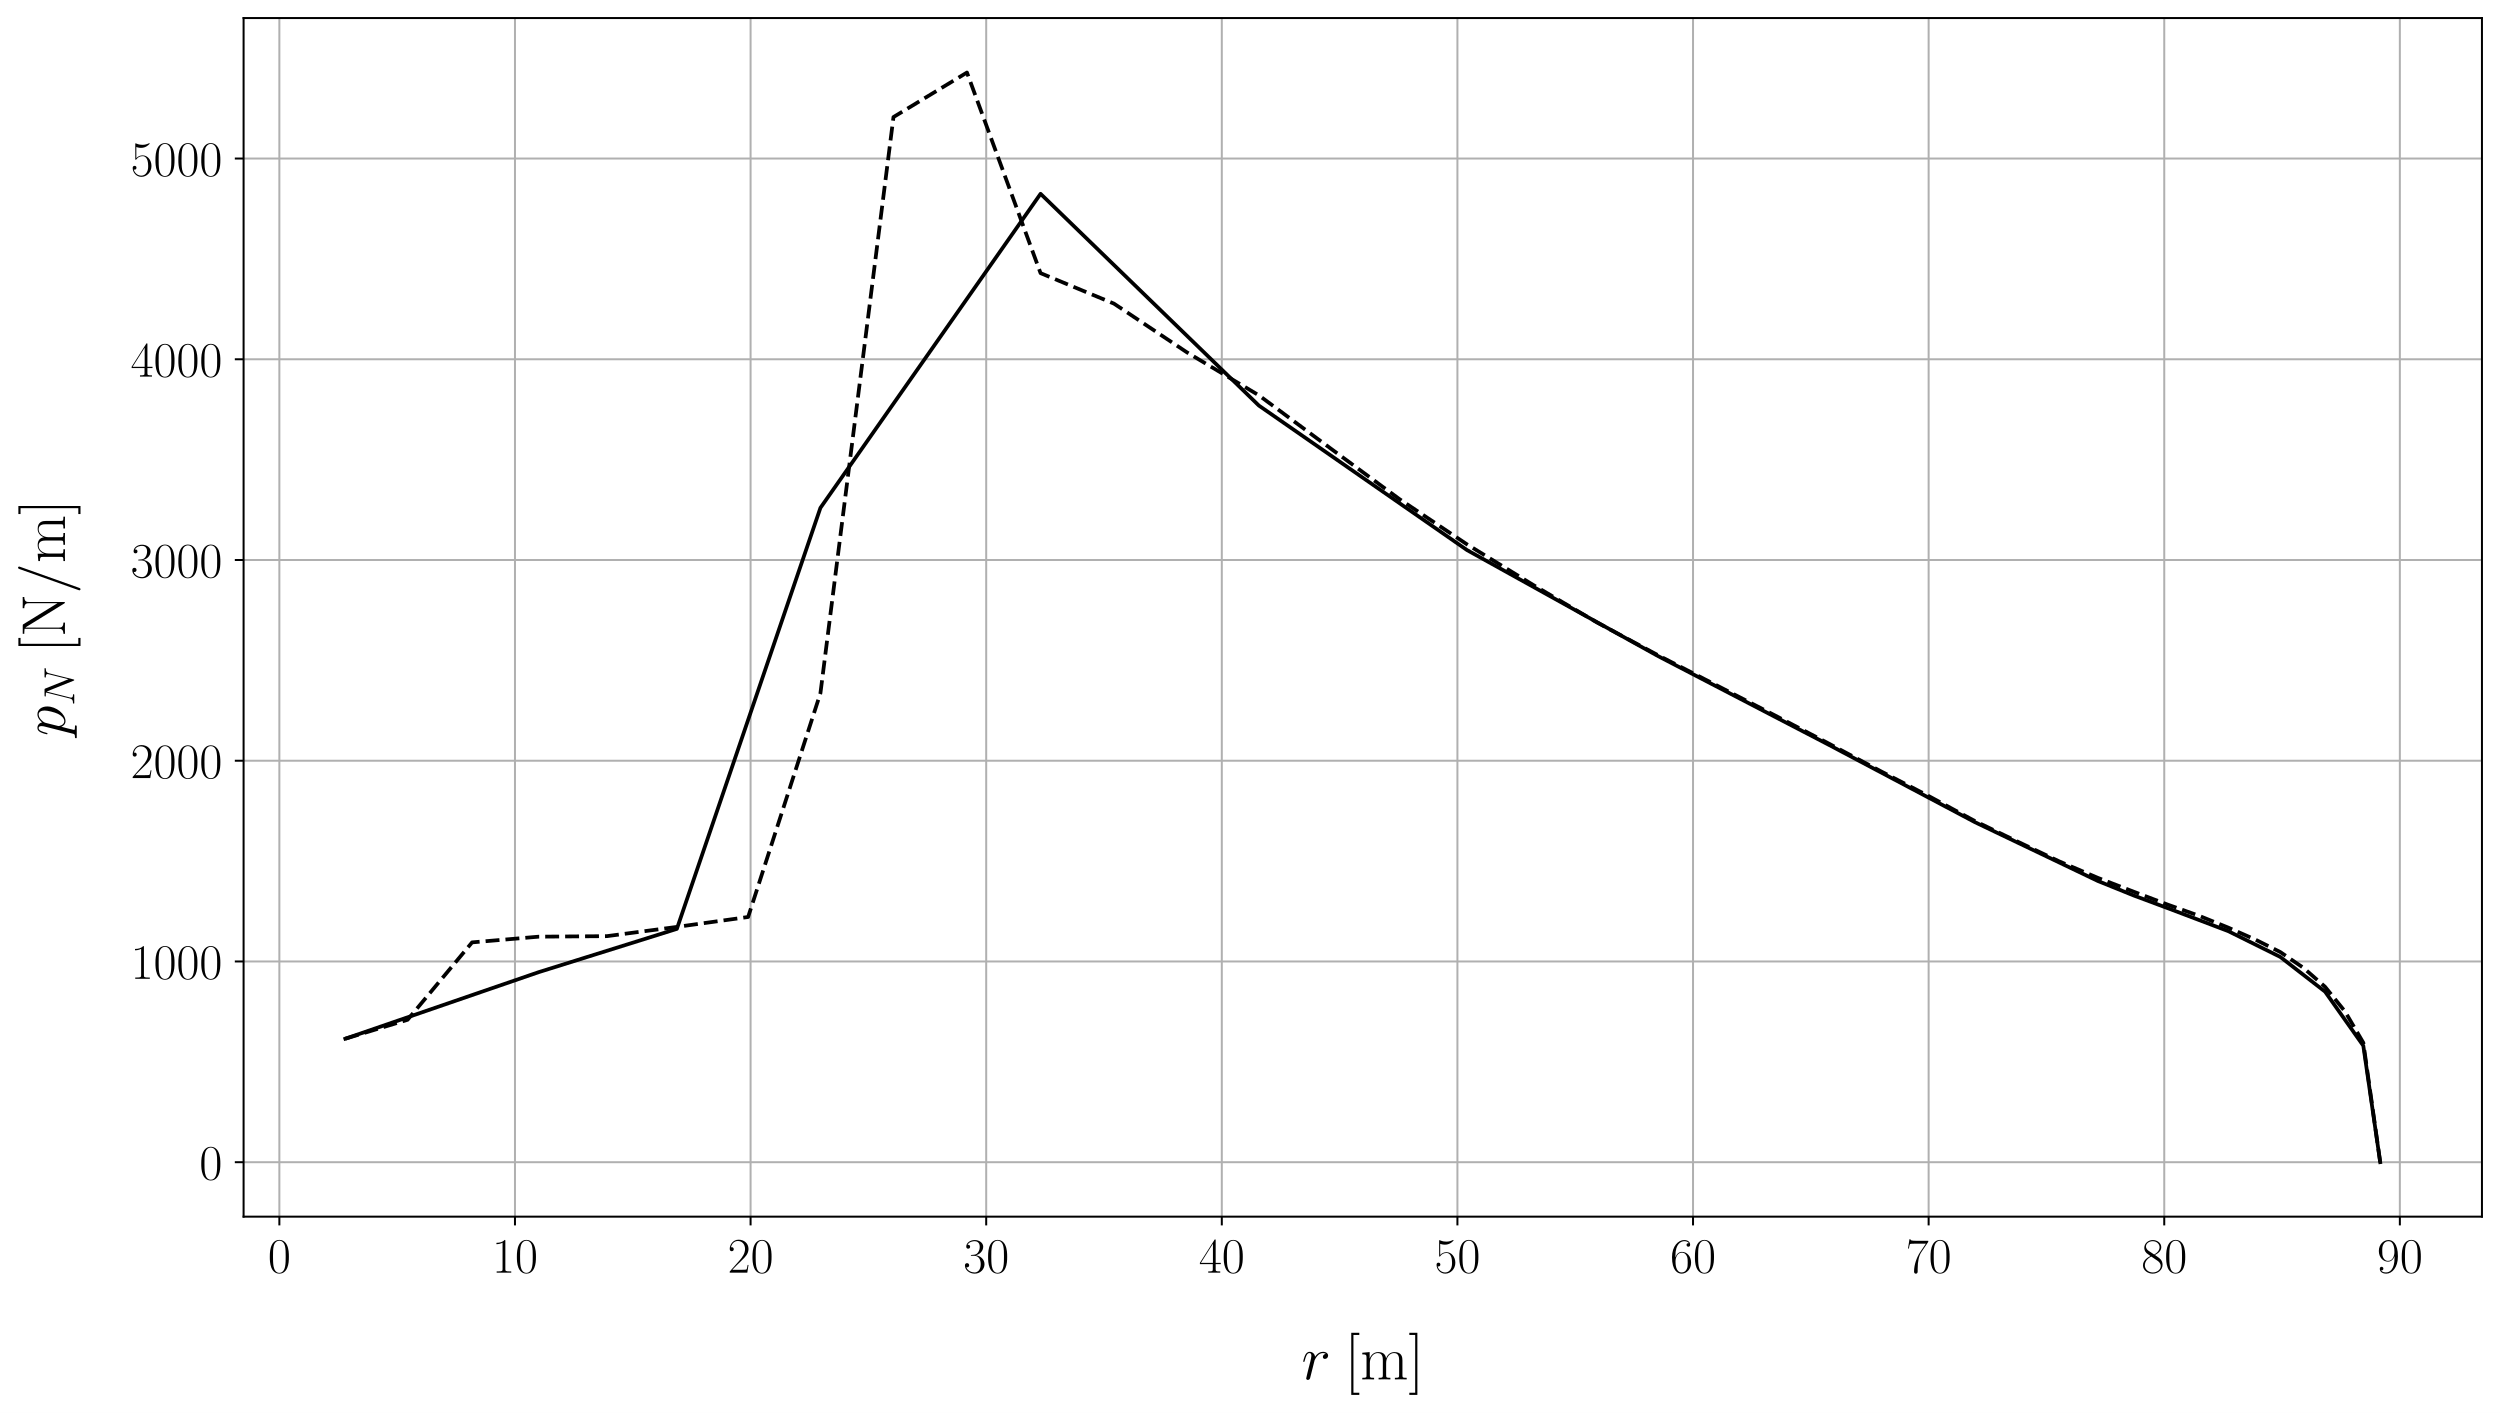
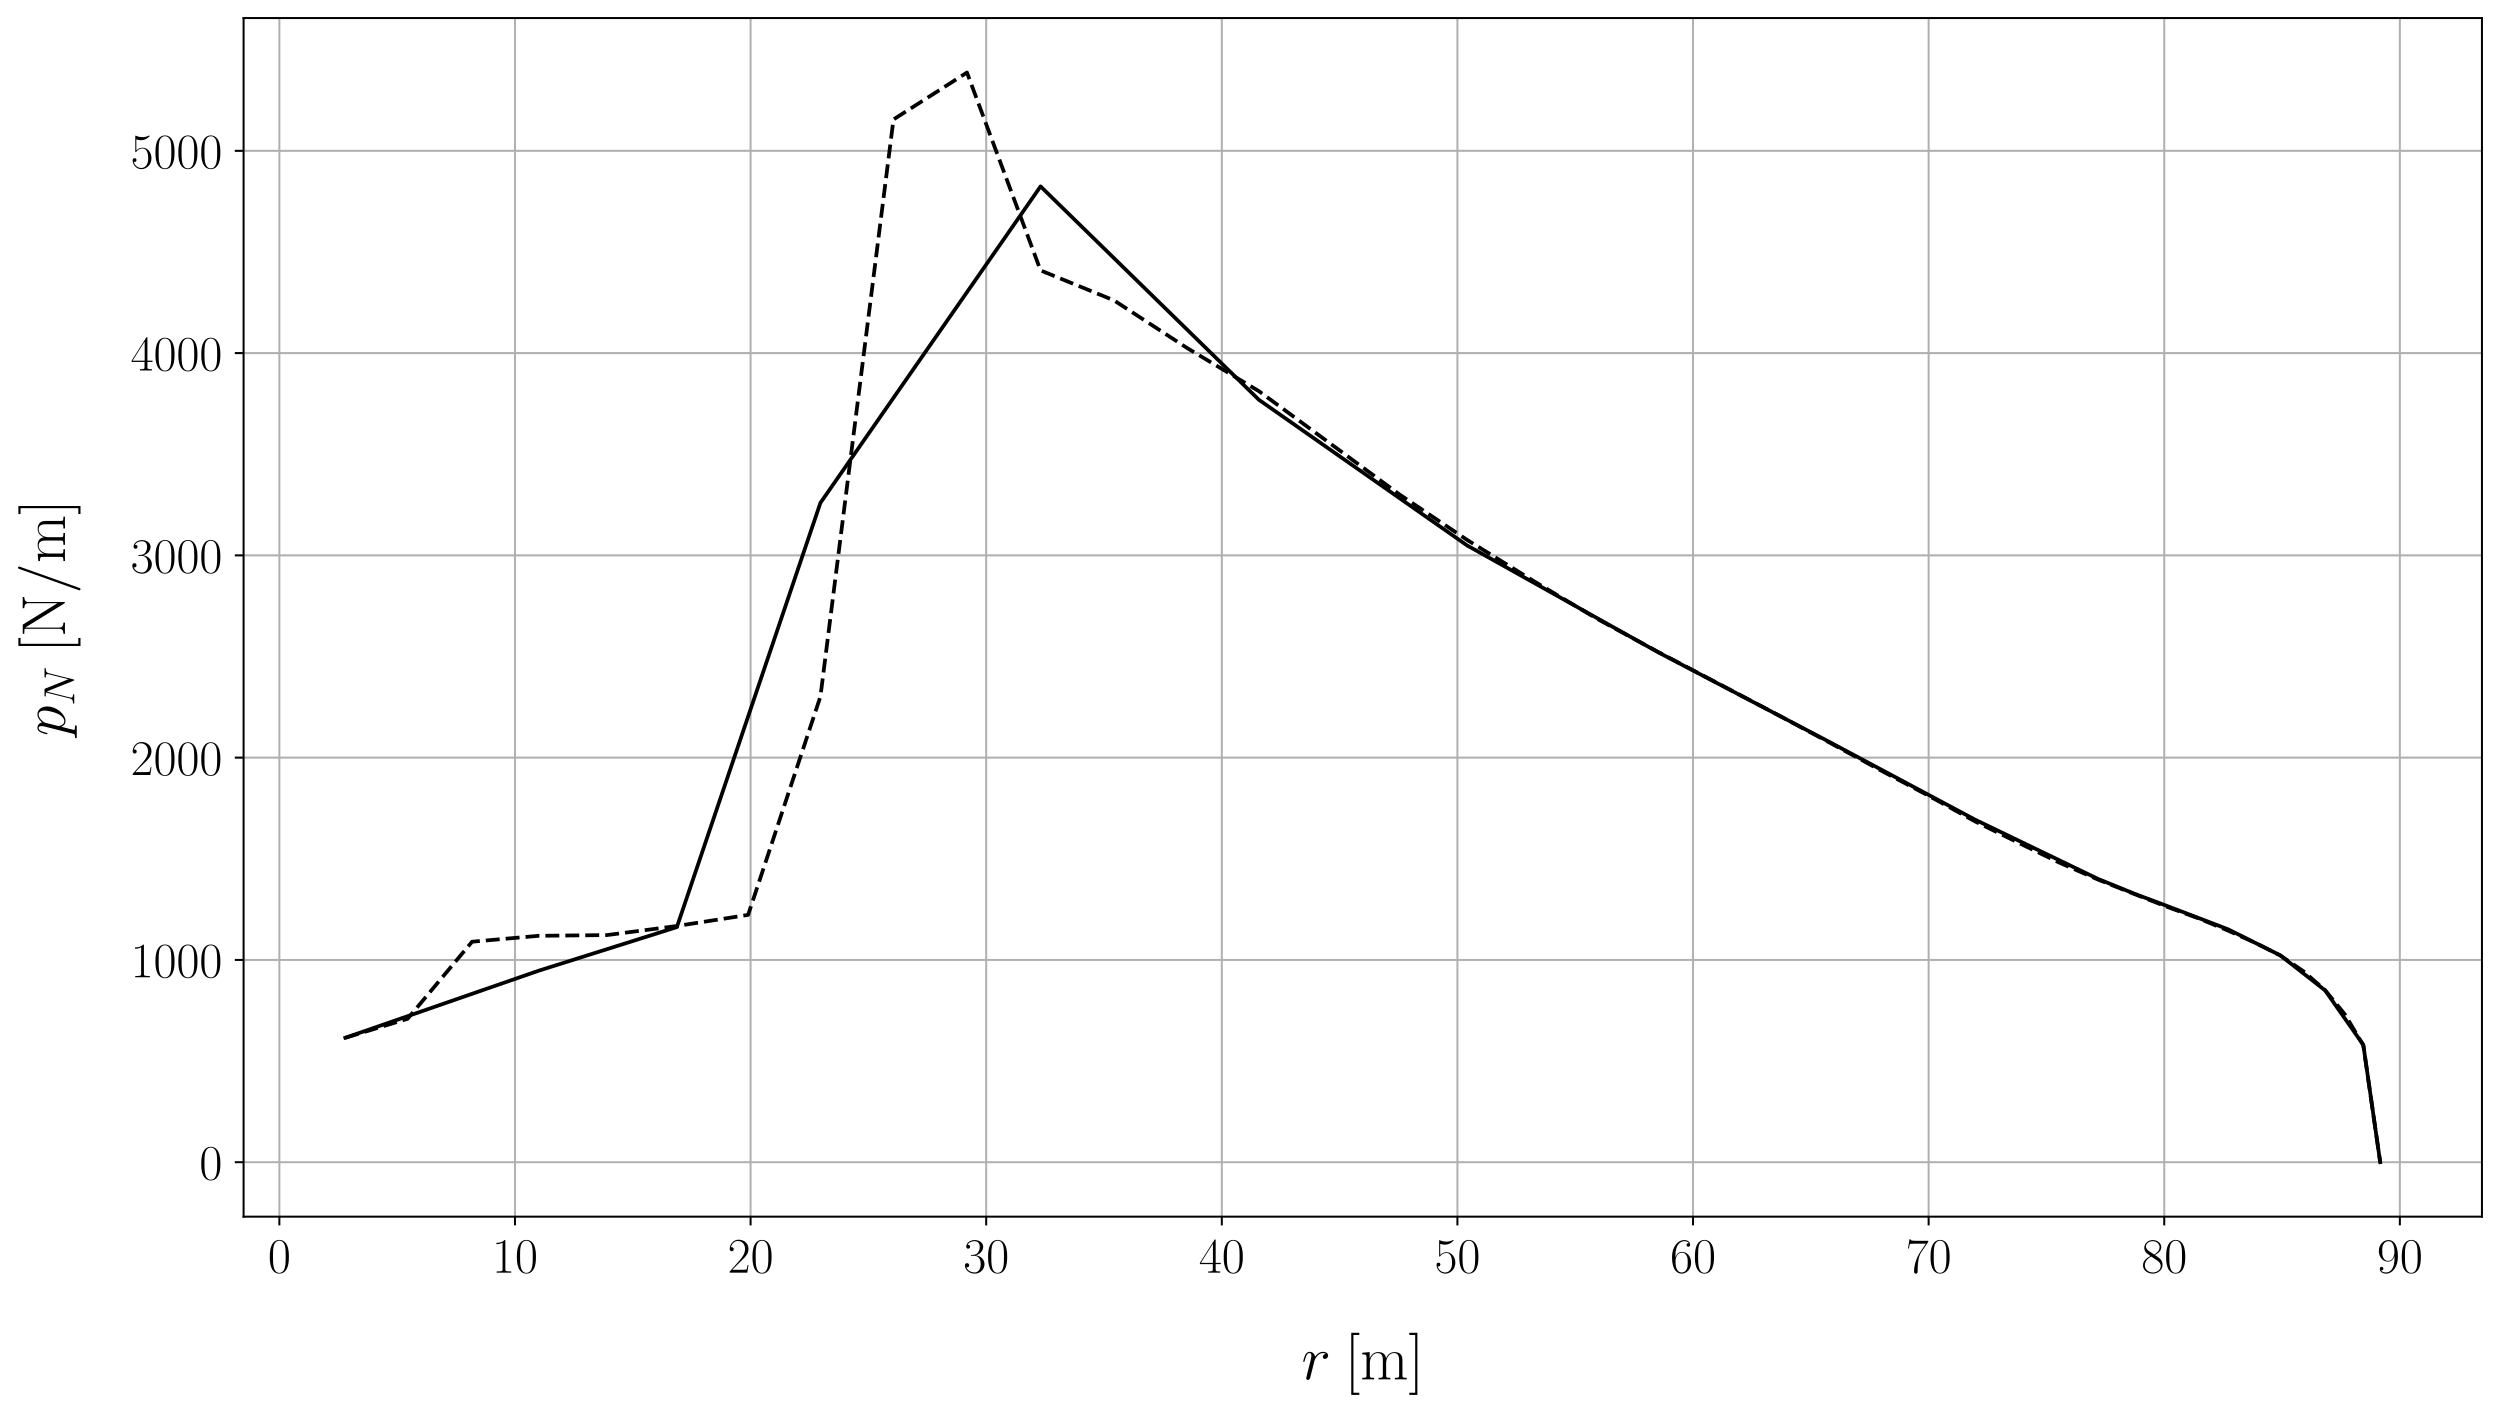
<svg xmlns="http://www.w3.org/2000/svg" xmlns:xlink="http://www.w3.org/1999/xlink" width="997.159pt" height="563.556pt" viewBox="0 0 997.159 563.556" version="1.1">
  <defs>
    <style type="text/css">*{stroke-linejoin: round; stroke-linecap: butt}</style>
  </defs>
  <g id="figure_1">
    <g id="patch_1">
      <path d="M 0 563.556  L 997.159 563.556  L 997.159 0  L 0 0  z " style="fill: #ffffff" />
    </g>
    <g id="axes_1">
      <g id="patch_2">
        <path d="M 97.159 485.28  L 989.959 485.28  L 989.959 7.2  L 97.159 7.2  z " style="fill: #ffffff" />
      </g>
      <g id="matplotlib.axis_1">
        <g id="xtick_1">
          <g id="line2d_1">
-             <path d="M 111.427 485.28  L 111.427 7.2  " clip-path="url(#pa04cde7416)" style="fill: none; stroke: #b0b0b0; stroke-width: 0.8; stroke-linecap: square" />
+             <path d="M 111.427 485.28  L 111.427 7.2  " clip-path="url(#pf265e71a8f)" style="fill: none; stroke: #b0b0b0; stroke-width: 0.8; stroke-linecap: square" />
          </g>
          <g id="line2d_2">
            <defs>
-               <path id="m64827b1038" d="M 0 0  L 0 3.5  " style="stroke: #000000; stroke-width: 0.8" />
+               <path id="mb43c8c60f0" d="M 0 0  L 0 3.5  " style="stroke: #000000; stroke-width: 0.8" />
            </defs>
            <g>
-               <use xlink:href="#m64827b1038" x="111.427" y="485.28" style="stroke: #000000; stroke-width: 0.8" />
+               <use xlink:href="#mb43c8c60f0" x="111.427" y="485.28" style="stroke: #000000; stroke-width: 0.8" />
            </g>
          </g>
          <g id="text_1">
            <g transform="translate(106.8584 507.617) scale(0.2 -0.2)">
              <defs>
                <path id="CMR17-30" d="M 2688 2025  C 2688 2416 2682 3080 2413 3591  C 2176 4039 1798 4198 1466 4198  C 1158 4198 768 4058 525 3597  C 269 3118 243 2524 243 2025  C 243 1661 250 1106 448 619  C 723 -39 1216 -128 1466 -128  C 1760 -128 2208 -7 2470 600  C 2662 1042 2688 1559 2688 2025  z M 1466 -26  C 1056 -26 813 325 723 812  C 653 1188 653 1738 653 2096  C 653 2588 653 2997 736 3387  C 858 3929 1216 4096 1466 4096  C 1728 4096 2067 3923 2189 3400  C 2272 3036 2278 2607 2278 2096  C 2278 1680 2278 1169 2202 792  C 2067 95 1690 -26 1466 -26  z " transform="scale(0.015625)" />
              </defs>
              <use xlink:href="#CMR17-30" transform="scale(0.996264)" />
            </g>
          </g>
        </g>
        <g id="xtick_2">
          <g id="line2d_3">
-             <path d="M 205.404 485.28  L 205.404 7.2  " clip-path="url(#pa04cde7416)" style="fill: none; stroke: #b0b0b0; stroke-width: 0.8; stroke-linecap: square" />
+             <path d="M 205.404 485.28  L 205.404 7.2  " clip-path="url(#pf265e71a8f)" style="fill: none; stroke: #b0b0b0; stroke-width: 0.8; stroke-linecap: square" />
          </g>
          <g id="line2d_4">
            <g>
-               <use xlink:href="#m64827b1038" x="205.404" y="485.28" style="stroke: #000000; stroke-width: 0.8" />
+               <use xlink:href="#mb43c8c60f0" x="205.404" y="485.28" style="stroke: #000000; stroke-width: 0.8" />
            </g>
          </g>
          <g id="text_2">
            <g transform="translate(196.2657 507.617) scale(0.2 -0.2)">
              <defs>
                <path id="CMR17-31" d="M 1702 4058  C 1702 4192 1696 4192 1606 4192  C 1357 3916 979 3827 621 3827  C 602 3827 570 3827 563 3808  C 557 3795 557 3782 557 3648  C 755 3648 1088 3686 1344 3839  L 1344 461  C 1344 236 1331 160 781 160  L 589 160  L 589 0  C 896 0 1216 0 1523 0  C 1830 0 2150 0 2458 0  L 2458 160  L 2266 160  C 1715 160 1702 230 1702 458  L 1702 4058  z " transform="scale(0.015625)" />
              </defs>
              <use xlink:href="#CMR17-31" transform="scale(0.996264)" />
              <use xlink:href="#CMR17-30" transform="translate(45.69048 0) scale(0.996264)" />
            </g>
          </g>
        </g>
        <g id="xtick_3">
          <g id="line2d_5">
-             <path d="M 299.38 485.28  L 299.38 7.2  " clip-path="url(#pa04cde7416)" style="fill: none; stroke: #b0b0b0; stroke-width: 0.8; stroke-linecap: square" />
+             <path d="M 299.38 485.28  L 299.38 7.2  " clip-path="url(#pf265e71a8f)" style="fill: none; stroke: #b0b0b0; stroke-width: 0.8; stroke-linecap: square" />
          </g>
          <g id="line2d_6">
            <g>
-               <use xlink:href="#m64827b1038" x="299.38" y="485.28" style="stroke: #000000; stroke-width: 0.8" />
+               <use xlink:href="#mb43c8c60f0" x="299.38" y="485.28" style="stroke: #000000; stroke-width: 0.8" />
            </g>
          </g>
          <g id="text_3">
            <g transform="translate(290.2421 507.617) scale(0.2 -0.2)">
              <defs>
                <path id="CMR17-32" d="M 2669 989  L 2554 989  C 2490 536 2438 459 2413 420  C 2381 369 1920 369 1830 369  L 602 369  C 832 619 1280 1072 1824 1597  C 2214 1967 2669 2402 2669 3035  C 2669 3790 2067 4224 1395 4224  C 691 4224 262 3604 262 3030  C 262 2780 448 2748 525 2748  C 589 2748 781 2787 781 3010  C 781 3207 614 3264 525 3264  C 486 3264 448 3258 422 3245  C 544 3790 915 4058 1306 4058  C 1862 4058 2227 3617 2227 3035  C 2227 2479 1901 2000 1536 1584  L 262 146  L 262 0  L 2515 0  L 2669 989  z " transform="scale(0.015625)" />
              </defs>
              <use xlink:href="#CMR17-32" transform="scale(0.996264)" />
              <use xlink:href="#CMR17-30" transform="translate(45.69048 0) scale(0.996264)" />
            </g>
          </g>
        </g>
        <g id="xtick_4">
          <g id="line2d_7">
-             <path d="M 393.357 485.28  L 393.357 7.2  " clip-path="url(#pa04cde7416)" style="fill: none; stroke: #b0b0b0; stroke-width: 0.8; stroke-linecap: square" />
+             <path d="M 393.357 485.28  L 393.357 7.2  " clip-path="url(#pf265e71a8f)" style="fill: none; stroke: #b0b0b0; stroke-width: 0.8; stroke-linecap: square" />
          </g>
          <g id="line2d_8">
            <g>
-               <use xlink:href="#m64827b1038" x="393.357" y="485.28" style="stroke: #000000; stroke-width: 0.8" />
+               <use xlink:href="#mb43c8c60f0" x="393.357" y="485.28" style="stroke: #000000; stroke-width: 0.8" />
            </g>
          </g>
          <g id="text_4">
            <g transform="translate(384.2184 507.617) scale(0.2 -0.2)">
              <defs>
                <path id="CMR17-33" d="M 1414 2157  C 1984 2157 2234 1662 2234 1090  C 2234 320 1824 25 1453 25  C 1114 25 563 194 390 693  C 422 680 454 680 486 680  C 640 680 755 782 755 948  C 755 1133 614 1216 486 1216  C 378 1216 211 1165 211 926  C 211 335 787 -128 1466 -128  C 2176 -128 2720 430 2720 1085  C 2720 1707 2208 2157 1600 2227  C 2086 2328 2554 2756 2554 3329  C 2554 3820 2048 4179 1472 4179  C 890 4179 378 3829 378 3329  C 378 3110 544 3072 627 3072  C 762 3072 877 3155 877 3321  C 877 3486 762 3569 627 3569  C 602 3569 570 3569 544 3557  C 730 3959 1235 4032 1459 4032  C 1683 4032 2106 3925 2106 3320  C 2106 3143 2080 2828 1862 2550  C 1670 2304 1453 2304 1242 2284  C 1210 2284 1062 2269 1037 2269  C 992 2263 966 2257 966 2208  C 966 2163 973 2157 1101 2157  L 1414 2157  z " transform="scale(0.015625)" />
              </defs>
              <use xlink:href="#CMR17-33" transform="scale(0.996264)" />
              <use xlink:href="#CMR17-30" transform="translate(45.69048 0) scale(0.996264)" />
            </g>
          </g>
        </g>
        <g id="xtick_5">
          <g id="line2d_9">
-             <path d="M 487.333 485.28  L 487.333 7.2  " clip-path="url(#pa04cde7416)" style="fill: none; stroke: #b0b0b0; stroke-width: 0.8; stroke-linecap: square" />
+             <path d="M 487.333 485.28  L 487.333 7.2  " clip-path="url(#pf265e71a8f)" style="fill: none; stroke: #b0b0b0; stroke-width: 0.8; stroke-linecap: square" />
          </g>
          <g id="line2d_10">
            <g>
-               <use xlink:href="#m64827b1038" x="487.333" y="485.28" style="stroke: #000000; stroke-width: 0.8" />
+               <use xlink:href="#mb43c8c60f0" x="487.333" y="485.28" style="stroke: #000000; stroke-width: 0.8" />
            </g>
          </g>
          <g id="text_5">
            <g transform="translate(478.1948 507.617) scale(0.2 -0.2)">
              <defs>
                <path id="CMR17-34" d="M 2150 4122  C 2150 4256 2144 4256 2029 4256  L 128 1254  L 128 1088  L 1779 1088  L 1779 457  C 1779 224 1766 160 1318 160  L 1197 160  L 1197 0  C 1402 0 1747 0 1965 0  C 2182 0 2528 0 2733 0  L 2733 160  L 2611 160  C 2163 160 2150 224 2150 457  L 2150 1088  L 2803 1088  L 2803 1254  L 2150 1254  L 2150 4122  z M 1798 3703  L 1798 1254  L 256 1254  L 1798 3703  z " transform="scale(0.015625)" />
              </defs>
              <use xlink:href="#CMR17-34" transform="scale(0.996264)" />
              <use xlink:href="#CMR17-30" transform="translate(45.69048 0) scale(0.996264)" />
            </g>
          </g>
        </g>
        <g id="xtick_6">
          <g id="line2d_11">
-             <path d="M 581.309 485.28  L 581.309 7.2  " clip-path="url(#pa04cde7416)" style="fill: none; stroke: #b0b0b0; stroke-width: 0.8; stroke-linecap: square" />
+             <path d="M 581.309 485.28  L 581.309 7.2  " clip-path="url(#pf265e71a8f)" style="fill: none; stroke: #b0b0b0; stroke-width: 0.8; stroke-linecap: square" />
          </g>
          <g id="line2d_12">
            <g>
-               <use xlink:href="#m64827b1038" x="581.309" y="485.28" style="stroke: #000000; stroke-width: 0.8" />
+               <use xlink:href="#mb43c8c60f0" x="581.309" y="485.28" style="stroke: #000000; stroke-width: 0.8" />
            </g>
          </g>
          <g id="text_6">
            <g transform="translate(572.1712 507.617) scale(0.2 -0.2)">
              <defs>
                <path id="CMR17-35" d="M 730 3692  C 794 3666 1056 3584 1325 3584  C 1920 3584 2246 3911 2432 4100  C 2432 4157 2432 4192 2394 4192  C 2387 4192 2374 4192 2323 4163  C 2099 4058 1837 3973 1517 3973  C 1325 3973 1037 3999 723 4139  C 653 4171 640 4171 634 4171  C 602 4171 595 4164 595 4037  L 595 2203  C 595 2089 595 2057 659 2057  C 691 2057 704 2070 736 2114  C 941 2401 1222 2522 1542 2522  C 1766 2522 2246 2382 2246 1289  C 2246 1085 2246 715 2054 421  C 1894 159 1645 25 1370 25  C 947 25 518 320 403 814  C 429 807 480 795 506 795  C 589 795 749 840 749 1038  C 749 1210 627 1280 506 1280  C 358 1280 262 1190 262 1011  C 262 454 704 -128 1382 -128  C 2042 -128 2669 440 2669 1264  C 2669 2030 2170 2624 1549 2624  C 1222 2624 947 2503 730 2274  L 730 3692  z " transform="scale(0.015625)" />
              </defs>
              <use xlink:href="#CMR17-35" transform="scale(0.996264)" />
              <use xlink:href="#CMR17-30" transform="translate(45.69048 0) scale(0.996264)" />
            </g>
          </g>
        </g>
        <g id="xtick_7">
          <g id="line2d_13">
-             <path d="M 675.286 485.28  L 675.286 7.2  " clip-path="url(#pa04cde7416)" style="fill: none; stroke: #b0b0b0; stroke-width: 0.8; stroke-linecap: square" />
+             <path d="M 675.286 485.28  L 675.286 7.2  " clip-path="url(#pf265e71a8f)" style="fill: none; stroke: #b0b0b0; stroke-width: 0.8; stroke-linecap: square" />
          </g>
          <g id="line2d_14">
            <g>
-               <use xlink:href="#m64827b1038" x="675.286" y="485.28" style="stroke: #000000; stroke-width: 0.8" />
+               <use xlink:href="#mb43c8c60f0" x="675.286" y="485.28" style="stroke: #000000; stroke-width: 0.8" />
            </g>
          </g>
          <g id="text_7">
            <g transform="translate(666.1476 507.617) scale(0.2 -0.2)">
              <defs>
                <path id="CMR17-36" d="M 678 2176  C 678 3690 1395 4032 1811 4032  C 1946 4032 2272 4009 2400 3776  C 2298 3776 2106 3776 2106 3553  C 2106 3381 2246 3323 2336 3323  C 2394 3323 2566 3348 2566 3560  C 2566 3954 2246 4179 1805 4179  C 1043 4179 243 3390 243 1984  C 243 253 966 -128 1478 -128  C 2099 -128 2688 427 2688 1283  C 2688 2081 2170 2662 1517 2662  C 1126 2662 838 2407 678 1960  L 678 2176  z M 1478 25  C 691 25 691 1200 691 1436  C 691 1896 909 2560 1504 2560  C 1613 2560 1926 2560 2138 2120  C 2253 1870 2253 1609 2253 1289  C 2253 944 2253 690 2118 434  C 1978 171 1773 25 1478 25  z " transform="scale(0.015625)" />
              </defs>
              <use xlink:href="#CMR17-36" transform="scale(0.996264)" />
              <use xlink:href="#CMR17-30" transform="translate(45.69048 0) scale(0.996264)" />
            </g>
          </g>
        </g>
        <g id="xtick_8">
          <g id="line2d_15">
-             <path d="M 769.262 485.28  L 769.262 7.2  " clip-path="url(#pa04cde7416)" style="fill: none; stroke: #b0b0b0; stroke-width: 0.8; stroke-linecap: square" />
+             <path d="M 769.262 485.28  L 769.262 7.2  " clip-path="url(#pf265e71a8f)" style="fill: none; stroke: #b0b0b0; stroke-width: 0.8; stroke-linecap: square" />
          </g>
          <g id="line2d_16">
            <g>
-               <use xlink:href="#m64827b1038" x="769.262" y="485.28" style="stroke: #000000; stroke-width: 0.8" />
+               <use xlink:href="#mb43c8c60f0" x="769.262" y="485.28" style="stroke: #000000; stroke-width: 0.8" />
            </g>
          </g>
          <g id="text_8">
            <g transform="translate(760.1239 507.617) scale(0.2 -0.2)">
              <defs>
                <path id="CMR17-37" d="M 2886 3941  L 2886 4081  L 1382 4081  C 634 4081 621 4165 595 4288  L 480 4288  L 294 3094  L 410 3094  C 429 3215 474 3540 550 3661  C 589 3712 1062 3712 1171 3712  L 2579 3712  L 1869 2661  C 1395 1954 1069 999 1069 165  C 1069 89 1069 -128 1299 -128  C 1530 -128 1530 89 1530 171  L 1530 465  C 1530 1508 1709 2196 2003 2636  L 2886 3941  z " transform="scale(0.015625)" />
              </defs>
              <use xlink:href="#CMR17-37" transform="scale(0.996264)" />
              <use xlink:href="#CMR17-30" transform="translate(45.69048 0) scale(0.996264)" />
            </g>
          </g>
        </g>
        <g id="xtick_9">
          <g id="line2d_17">
-             <path d="M 863.238 485.28  L 863.238 7.2  " clip-path="url(#pa04cde7416)" style="fill: none; stroke: #b0b0b0; stroke-width: 0.8; stroke-linecap: square" />
+             <path d="M 863.238 485.28  L 863.238 7.2  " clip-path="url(#pf265e71a8f)" style="fill: none; stroke: #b0b0b0; stroke-width: 0.8; stroke-linecap: square" />
          </g>
          <g id="line2d_18">
            <g>
-               <use xlink:href="#m64827b1038" x="863.238" y="485.28" style="stroke: #000000; stroke-width: 0.8" />
+               <use xlink:href="#mb43c8c60f0" x="863.238" y="485.28" style="stroke: #000000; stroke-width: 0.8" />
            </g>
          </g>
          <g id="text_9">
            <g transform="translate(854.1003 507.617) scale(0.2 -0.2)">
              <defs>
                <path id="CMR17-38" d="M 1741 2264  C 2144 2467 2554 2773 2554 3263  C 2554 3841 1990 4179 1472 4179  C 890 4179 378 3759 378 3180  C 378 3021 416 2747 666 2505  C 730 2442 998 2251 1171 2130  C 883 1983 211 1634 211 934  C 211 279 838 -128 1459 -128  C 2144 -128 2720 362 2720 1010  C 2720 1590 2330 1857 2074 2029  L 1741 2264  z M 902 2822  C 851 2854 595 3051 595 3351  C 595 3739 998 4032 1459 4032  C 1965 4032 2336 3676 2336 3262  C 2336 2669 1670 2331 1638 2331  C 1632 2331 1626 2331 1574 2370  L 902 2822  z M 2080 1519  C 2176 1449 2483 1240 2483 851  C 2483 381 2010 25 1472 25  C 890 25 448 438 448 940  C 448 1443 838 1862 1280 2060  L 2080 1519  z " transform="scale(0.015625)" />
              </defs>
              <use xlink:href="#CMR17-38" transform="scale(0.996264)" />
              <use xlink:href="#CMR17-30" transform="translate(45.69048 0) scale(0.996264)" />
            </g>
          </g>
        </g>
        <g id="xtick_10">
          <g id="line2d_19">
-             <path d="M 957.215 485.28  L 957.215 7.2  " clip-path="url(#pa04cde7416)" style="fill: none; stroke: #b0b0b0; stroke-width: 0.8; stroke-linecap: square" />
+             <path d="M 957.215 485.28  L 957.215 7.2  " clip-path="url(#pf265e71a8f)" style="fill: none; stroke: #b0b0b0; stroke-width: 0.8; stroke-linecap: square" />
          </g>
          <g id="line2d_20">
            <g>
-               <use xlink:href="#m64827b1038" x="957.215" y="485.28" style="stroke: #000000; stroke-width: 0.8" />
+               <use xlink:href="#mb43c8c60f0" x="957.215" y="485.28" style="stroke: #000000; stroke-width: 0.8" />
            </g>
          </g>
          <g id="text_10">
            <g transform="translate(948.0767 507.617) scale(0.2 -0.2)">
              <defs>
                <path id="CMR17-39" d="M 2253 1864  C 2253 464 1670 31 1190 31  C 1043 31 685 31 538 294  C 704 268 826 357 826 518  C 826 692 685 749 595 749  C 538 749 365 723 365 506  C 365 71 742 -128 1203 -128  C 1939 -128 2688 674 2688 2073  C 2688 3817 1971 4179 1485 4179  C 851 4179 243 3628 243 2778  C 243 1991 762 1408 1414 1408  C 1952 1408 2189 1903 2253 2112  L 2253 1864  z M 1427 1510  C 1254 1510 1011 1542 813 1922  C 678 2169 678 2461 678 2771  C 678 3146 678 3405 858 3684  C 947 3817 1114 4032 1485 4032  C 2240 4032 2240 2885 2240 2632  C 2240 2182 2035 1510 1427 1510  z " transform="scale(0.015625)" />
              </defs>
              <use xlink:href="#CMR17-39" transform="scale(0.996264)" />
              <use xlink:href="#CMR17-30" transform="translate(45.69048 0) scale(0.996264)" />
            </g>
          </g>
        </g>
        <g id="text_11">
          <g transform="translate(519.1251 550.1502) scale(0.25 -0.25)">
            <defs>
              <path id="CMMI12-72" d="M 2490 2612  C 2291 2574 2189 2433 2189 2293  C 2189 2139 2310 2088 2400 2088  C 2579 2088 2726 2242 2726 2433  C 2726 2638 2528 2816 2208 2816  C 1952 2816 1658 2701 1389 2312  C 1344 2650 1088 2816 832 2816  C 582 2816 454 2625 378 2484  C 269 2254 173 1871 173 1839  C 173 1814 198 1782 243 1782  C 294 1782 301 1788 339 1935  C 435 2318 557 2689 813 2689  C 966 2689 1011 2580 1011 2395  C 1011 2254 947 2005 902 1807  L 723 1118  C 698 996 627 709 595 594  C 550 428 480 128 480 96  C 480 6 550 -64 646 -64  C 717 -64 838 -19 877 109  C 896 160 1133 1124 1171 1271  C 1203 1411 1242 1546 1274 1686  C 1299 1775 1325 1878 1344 1961  C 1363 2018 1536 2331 1696 2472  C 1773 2542 1939 2689 2202 2689  C 2304 2689 2406 2670 2490 2612  z " transform="scale(0.015625)" />
              <path id="CMR17-5b" d="M 1504 -1600  L 1504 -1377  L 902 -1377  L 902 4544  L 1504 4544  L 1504 4767  L 678 4767  L 678 -1600  L 1504 -1600  z " transform="scale(0.015625)" />
              <path id="CMR17-6d" d="M 4326 1933  C 4326 2252 4269 2790 3507 2790  C 3072 2790 2771 2496 2656 2151  L 2650 2151  C 2573 2676 2195 2790 1837 2790  C 1331 2790 1069 2400 973 2144  L 966 2144  L 966 2790  L 211 2720  L 211 2554  C 589 2554 646 2515 646 2208  L 646 428  C 646 184 621 153 211 153  L 211 -13  C 365 0 646 0 813 0  C 979 0 1267 0 1421 -13  L 1421 153  C 1011 153 986 178 986 428  L 986 1658  C 986 2247 1344 2688 1792 2688  C 2266 2688 2317 2266 2317 1958  L 2317 428  C 2317 184 2291 153 1882 153  L 1882 -13  C 2035 0 2317 0 2483 0  C 2650 0 2938 0 3091 -13  L 3091 153  C 2682 153 2656 178 2656 428  L 2656 1658  C 2656 2247 3014 2688 3462 2688  C 3936 2688 3987 2266 3987 1958  L 3987 428  C 3987 184 3962 153 3552 153  L 3552 -13  C 3706 0 3987 0 4154 0  C 4320 0 4608 0 4762 -13  L 4762 153  C 4352 153 4326 178 4326 428  L 4326 1933  z " transform="scale(0.015625)" />
              <path id="CMR17-5d" d="M 915 4767  L 90 4767  L 90 4544  L 691 4544  L 691 -1377  L 90 -1377  L 90 -1600  L 915 -1600  L 915 4767  z " transform="scale(0.015625)" />
            </defs>
            <use xlink:href="#CMMI12-72" transform="scale(0.996264)" />
            <use xlink:href="#CMR17-5b" transform="translate(68.80982 0) scale(0.996264)" />
            <use xlink:href="#CMR17-6d" transform="translate(93.68088 0) scale(0.996264)" />
            <use xlink:href="#CMR17-5d" transform="translate(170.6005 0) scale(0.996264)" />
          </g>
        </g>
      </g>
      <g id="matplotlib.axis_2">
        <g id="ytick_1">
          <g id="line2d_21">
-             <path d="M 97.159 463.549  L 989.959 463.549  " clip-path="url(#pa04cde7416)" style="fill: none; stroke: #b0b0b0; stroke-width: 0.8; stroke-linecap: square" />
+             <path d="M 97.159 463.549  L 989.959 463.549  " clip-path="url(#pf265e71a8f)" style="fill: none; stroke: #b0b0b0; stroke-width: 0.8; stroke-linecap: square" />
          </g>
          <g id="line2d_22">
            <defs>
-               <path id="m31065e6628" d="M 0 0  L -3.5 0  " style="stroke: #000000; stroke-width: 0.8" />
+               <path id="m3ff8ad3bfb" d="M 0 0  L -3.5 0  " style="stroke: #000000; stroke-width: 0.8" />
            </defs>
            <g>
-               <use xlink:href="#m31065e6628" x="97.159" y="463.549" style="stroke: #000000; stroke-width: 0.8" />
+               <use xlink:href="#m3ff8ad3bfb" x="97.159" y="463.549" style="stroke: #000000; stroke-width: 0.8" />
            </g>
          </g>
          <g id="text_12">
            <g transform="translate(79.52089 470.4676) scale(0.2 -0.2)">
              <use xlink:href="#CMR17-30" transform="scale(0.996264)" />
            </g>
          </g>
        </g>
        <g id="ytick_2">
          <g id="line2d_23">
-             <path d="M 97.159 383.484  L 989.959 383.484  " clip-path="url(#pa04cde7416)" style="fill: none; stroke: #b0b0b0; stroke-width: 0.8; stroke-linecap: square" />
+             <path d="M 97.159 382.872  L 989.959 382.872  " clip-path="url(#pf265e71a8f)" style="fill: none; stroke: #b0b0b0; stroke-width: 0.8; stroke-linecap: square" />
          </g>
          <g id="line2d_24">
            <g>
-               <use xlink:href="#m31065e6628" x="97.159" y="383.484" style="stroke: #000000; stroke-width: 0.8" />
+               <use xlink:href="#m3ff8ad3bfb" x="97.159" y="382.872" style="stroke: #000000; stroke-width: 0.8" />
            </g>
          </g>
          <g id="text_13">
-             <g transform="translate(52.1066 390.402) scale(0.2 -0.2)">
+             <g transform="translate(52.1066 389.79) scale(0.2 -0.2)">
              <use xlink:href="#CMR17-31" transform="scale(0.996264)" />
              <use xlink:href="#CMR17-30" transform="translate(45.69048 0) scale(0.996264)" />
              <use xlink:href="#CMR17-30" transform="translate(91.38095 0) scale(0.996264)" />
              <use xlink:href="#CMR17-30" transform="translate(137.0714 0) scale(0.996264)" />
            </g>
          </g>
        </g>
        <g id="ytick_3">
          <g id="line2d_25">
-             <path d="M 97.159 303.418  L 989.959 303.418  " clip-path="url(#pa04cde7416)" style="fill: none; stroke: #b0b0b0; stroke-width: 0.8; stroke-linecap: square" />
+             <path d="M 97.159 302.194  L 989.959 302.194  " clip-path="url(#pf265e71a8f)" style="fill: none; stroke: #b0b0b0; stroke-width: 0.8; stroke-linecap: square" />
          </g>
          <g id="line2d_26">
            <g>
-               <use xlink:href="#m31065e6628" x="97.159" y="303.418" style="stroke: #000000; stroke-width: 0.8" />
+               <use xlink:href="#m3ff8ad3bfb" x="97.159" y="302.194" style="stroke: #000000; stroke-width: 0.8" />
            </g>
          </g>
          <g id="text_14">
-             <g transform="translate(52.1066 310.3365) scale(0.2 -0.2)">
+             <g transform="translate(52.1066 309.1124) scale(0.2 -0.2)">
              <use xlink:href="#CMR17-32" transform="scale(0.996264)" />
              <use xlink:href="#CMR17-30" transform="translate(45.69048 0) scale(0.996264)" />
              <use xlink:href="#CMR17-30" transform="translate(91.38095 0) scale(0.996264)" />
              <use xlink:href="#CMR17-30" transform="translate(137.0714 0) scale(0.996264)" />
            </g>
          </g>
        </g>
        <g id="ytick_4">
          <g id="line2d_27">
-             <path d="M 97.159 223.352  L 989.959 223.352  " clip-path="url(#pa04cde7416)" style="fill: none; stroke: #b0b0b0; stroke-width: 0.8; stroke-linecap: square" />
+             <path d="M 97.159 221.516  L 989.959 221.516  " clip-path="url(#pf265e71a8f)" style="fill: none; stroke: #b0b0b0; stroke-width: 0.8; stroke-linecap: square" />
          </g>
          <g id="line2d_28">
            <g>
-               <use xlink:href="#m31065e6628" x="97.159" y="223.352" style="stroke: #000000; stroke-width: 0.8" />
+               <use xlink:href="#m3ff8ad3bfb" x="97.159" y="221.516" style="stroke: #000000; stroke-width: 0.8" />
            </g>
          </g>
          <g id="text_15">
-             <g transform="translate(52.1066 230.271) scale(0.2 -0.2)">
+             <g transform="translate(52.1066 228.4349) scale(0.2 -0.2)">
              <use xlink:href="#CMR17-33" transform="scale(0.996264)" />
              <use xlink:href="#CMR17-30" transform="translate(45.69048 0) scale(0.996264)" />
              <use xlink:href="#CMR17-30" transform="translate(91.38095 0) scale(0.996264)" />
              <use xlink:href="#CMR17-30" transform="translate(137.0714 0) scale(0.996264)" />
            </g>
          </g>
        </g>
        <g id="ytick_5">
          <g id="line2d_29">
-             <path d="M 97.159 143.287  L 989.959 143.287  " clip-path="url(#pa04cde7416)" style="fill: none; stroke: #b0b0b0; stroke-width: 0.8; stroke-linecap: square" />
+             <path d="M 97.159 140.839  L 989.959 140.839  " clip-path="url(#pf265e71a8f)" style="fill: none; stroke: #b0b0b0; stroke-width: 0.8; stroke-linecap: square" />
          </g>
          <g id="line2d_30">
            <g>
-               <use xlink:href="#m31065e6628" x="97.159" y="143.287" style="stroke: #000000; stroke-width: 0.8" />
+               <use xlink:href="#m3ff8ad3bfb" x="97.159" y="140.839" style="stroke: #000000; stroke-width: 0.8" />
            </g>
          </g>
          <g id="text_16">
-             <g transform="translate(52.1066 150.2054) scale(0.2 -0.2)">
+             <g transform="translate(52.1066 147.7573) scale(0.2 -0.2)">
              <use xlink:href="#CMR17-34" transform="scale(0.996264)" />
              <use xlink:href="#CMR17-30" transform="translate(45.69048 0) scale(0.996264)" />
              <use xlink:href="#CMR17-30" transform="translate(91.38095 0) scale(0.996264)" />
              <use xlink:href="#CMR17-30" transform="translate(137.0714 0) scale(0.996264)" />
            </g>
          </g>
        </g>
        <g id="ytick_6">
          <g id="line2d_31">
-             <path d="M 97.159 63.221  L 989.959 63.221  " clip-path="url(#pa04cde7416)" style="fill: none; stroke: #b0b0b0; stroke-width: 0.8; stroke-linecap: square" />
+             <path d="M 97.159 60.161  L 989.959 60.161  " clip-path="url(#pf265e71a8f)" style="fill: none; stroke: #b0b0b0; stroke-width: 0.8; stroke-linecap: square" />
          </g>
          <g id="line2d_32">
            <g>
-               <use xlink:href="#m31065e6628" x="97.159" y="63.221" style="stroke: #000000; stroke-width: 0.8" />
+               <use xlink:href="#m3ff8ad3bfb" x="97.159" y="60.161" style="stroke: #000000; stroke-width: 0.8" />
            </g>
          </g>
          <g id="text_17">
-             <g transform="translate(52.1066 70.13988) scale(0.2 -0.2)">
+             <g transform="translate(52.1066 67.0797) scale(0.2 -0.2)">
              <use xlink:href="#CMR17-35" transform="scale(0.996264)" />
              <use xlink:href="#CMR17-30" transform="translate(45.69048 0) scale(0.996264)" />
              <use xlink:href="#CMR17-30" transform="translate(91.38095 0) scale(0.996264)" />
              <use xlink:href="#CMR17-30" transform="translate(137.0714 0) scale(0.996264)" />
            </g>
          </g>
        </g>
        <g id="text_18">
          <g transform="translate(25.87995 293.6856) rotate(-90) scale(0.25 -0.25)">
            <defs>
              <path id="CMMI12-70" d="M 275 -789  C 230 -980 205 -1031 -58 -1031  C -134 -1031 -198 -1031 -198 -1152  C -198 -1165 -192 -1216 -122 -1216  C -38 -1216 51 -1216 134 -1216  L 410 -1216  C 544 -1216 870 -1216 1005 -1216  C 1043 -1216 1120 -1216 1120 -1101  C 1120 -1031 1075 -1031 966 -1031  C 672 -1031 653 -987 653 -937  C 653 -861 941 219 979 364  C 1050 185 1222 -64 1555 -64  C 2278 -64 3059 875 3059 1814  C 3059 2401 2726 2816 2246 2816  C 1837 2816 1491 2420 1421 2331  C 1370 2650 1120 2816 864 2816  C 678 2816 531 2727 410 2484  C 294 2254 205 1865 205 1839  C 205 1814 230 1782 275 1782  C 326 1782 333 1788 371 1935  C 467 2312 589 2689 845 2689  C 992 2689 1043 2587 1043 2397  C 1043 2245 1024 2181 998 2067  L 275 -789  z M 1382 1993  C 1427 2171 1606 2357 1709 2446  C 1779 2510 1990 2689 2234 2689  C 2515 2689 2643 2408 2643 2076  C 2643 1769 2464 1047 2304 715  C 2144 370 1850 64 1555 64  C 1120 64 1050 613 1050 639  C 1050 658 1062 709 1069 741  L 1382 1993  z " transform="scale(0.015625)" />
              <path id="CMMI12-4e" d="M 4736 3698  C 4806 3974 4909 4166 5395 4166  C 5414 4166 5491 4166 5491 4279  C 5491 4352 5434 4352 5408 4352  C 5280 4352 4954 4352 4826 4352  L 4518 4352  C 4429 4352 4314 4352 4224 4352  C 4186 4352 4109 4352 4109 4230  C 4109 4166 4160 4166 4205 4166  C 4589 4166 4614 4019 4614 3903  C 4614 3846 4608 3826 4589 3737  L 3866 850  L 2496 4249  C 2451 4352 2445 4352 2304 4352  L 1523 4352  C 1395 4352 1338 4352 1338 4230  C 1338 4166 1382 4166 1504 4166  C 1536 4166 1914 4166 1914 4115  C 1914 4102 1901 4051 1894 4032  L 1043 635  C 966 320 813 186 390 186  C 358 186 294 186 294 67  C 294 0 358 0 378 0  C 506 0 832 0 960 0  L 1267 0  C 1357 0 1466 0 1555 0  C 1600 0 1670 0 1670 122  C 1670 180 1606 186 1581 186  C 1370 186 1165 224 1165 454  C 1165 505 1178 562 1190 613  L 2054 4032  C 2093 3968 2093 3956 2118 3898  L 3642 115  C 3674 38 3686 0 3744 0  C 3808 0 3814 19 3840 128  L 4736 3698  z " transform="scale(0.015625)" />
              <path id="CMR17-4e" d="M 1312 4250  C 1267 4320 1261 4320 1139 4320  L 326 4320  L 326 4160  L 448 4160  C 704 4160 819 4129 838 4122  L 838 610  C 838 451 838 153 326 153  L 326 -13  C 474 0 742 0 902 0  C 1062 0 1331 0 1478 -13  L 1478 153  C 966 153 966 451 966 610  L 966 4033  C 1011 3995 1011 3982 1056 3919  L 3430 76  C 3475 0 3494 0 3526 0  C 3590 0 3590 19 3590 139  L 3590 3705  C 3590 3863 3590 4160 4102 4160  L 4102 4326  C 3955 4320 3686 4320 3526 4320  C 3366 4320 3098 4320 2950 4326  L 2950 4160  C 3462 4160 3462 3862 3462 3703  L 3462 763  L 1312 4250  z " transform="scale(0.015625)" />
              <path id="CMMI12-3d" d="M 2746 4562  C 2746 4569 2784 4666 2784 4678  C 2784 4755 2720 4800 2669 4800  C 2637 4800 2579 4800 2528 4659  L 384 -1363  C 384 -1370 346 -1465 346 -1478  C 346 -1555 410 -1600 461 -1600  C 499 -1600 557 -1593 602 -1459  L 2746 4562  z " transform="scale(0.015625)" />
            </defs>
            <use xlink:href="#CMMI12-70" transform="scale(0.996264)" />
            <use xlink:href="#CMMI12-4e" transform="translate(48.95951 -14.94392) scale(0.697382)" />
            <use xlink:href="#CMR17-5b" transform="translate(133.5618 0) scale(0.996264)" />
            <use xlink:href="#CMR17-4e" transform="translate(158.4329 0) scale(0.996264)" />
            <use xlink:href="#CMMI12-3d" transform="translate(227.5053 0) scale(0.996264)" />
            <use xlink:href="#CMR17-6d" transform="translate(276.2802 0) scale(0.996264)" />
            <use xlink:href="#CMR17-5d" transform="translate(353.1998 0) scale(0.996264)" />
          </g>
        </g>
      </g>
      <g id="line2d_33">
-         <path d="M 137.741 414.302  L 214.827 387.767  L 269.975 370.498  L 327.236 202.566  L 415.043 77.3  L 502.116 161.764  L 585.172 219.431  L 661.513 261.788  L 729.323 297.021  L 787.752 327.956  L 836.793 351.412  L 851.147 357.214  L 864.556 362.213  L 888.692 371.365  L 909.523 381.689  L 927.391 395.541  L 942.636 417.098  L 949.377 463.549  " clip-path="url(#pa04cde7416)" style="fill: none; stroke: #000000; stroke-width: 1.5; stroke-linecap: square" />
+         <path d="M 137.741 413.925  L 214.827 387.188  L 269.975 369.787  L 327.236 200.571  L 415.043 74.348  L 502.116 159.457  L 585.172 217.565  L 661.513 260.246  L 729.323 295.748  L 787.752 326.919  L 836.793 350.554  L 851.147 356.401  L 864.556 361.439  L 888.692 370.66  L 909.523 381.063  L 927.391 395.021  L 942.636 416.743  L 949.377 463.549  " clip-path="url(#pf265e71a8f)" style="fill: none; stroke: #000000; stroke-width: 1.5; stroke-linecap: square" />
      </g>
      <g id="line2d_34">
-         <path d="M 137.741 414.294  L 162.579 406.748  L 188.298 375.879  L 214.827 373.608  L 242.084 373.395  L 269.975 369.707  L 298.396 365.756  L 327.236 276.488  L 356.374 46.69  L 385.685 28.931  L 415.043 108.944  L 444.318 121.105  L 473.383 140.514  L 502.115 157.68  L 530.397 178.625  L 558.116 199.029  L 585.173 217.153  L 611.475 233.281  L 636.944 248.256  L 661.512 261.453  L 685.125 273.58  L 707.739 285.241  L 729.323 296.525  L 749.858 307.453  L 769.333 317.541  L 787.752 327.511  L 805.122 335.87  L 821.461 343.621  L 836.793 350.163  L 851.146 355.703  L 864.556 360.797  L 877.058 365.246  L 888.692 369.96  L 899.499 374.733  L 909.524 379.738  L 918.807 386.073  L 927.391 393.604  L 935.321 403.419  L 942.636 415.899  L 949.377 463.549  " clip-path="url(#pa04cde7416)" style="fill: none; stroke-dasharray: 5.55,2.4; stroke-dashoffset: 0; stroke: #000000; stroke-width: 1.5" />
+         <path d="M 137.741 413.926  L 162.579 406.355  L 188.298 375.615  L 214.827 373.261  L 242.084 372.969  L 269.975 369.35  L 298.396 364.919  L 327.236 277.841  L 356.374 47.64  L 385.685 28.931  L 415.043 107.865  L 444.318 119.807  L 473.383 138.749  L 502.115 156.012  L 530.397 176.77  L 558.116 197.161  L 585.173 215.35  L 611.475 231.619  L 636.944 246.786  L 661.512 260.127  L 685.125 272.509  L 707.739 284.426  L 729.323 295.963  L 749.858 307.131  L 769.333 317.444  L 787.752 327.615  L 805.122 336.17  L 821.461 344.107  L 836.793 350.821  L 851.146 356.528  L 864.556 361.771  L 877.058 366.357  L 888.692 371.18  L 899.499 376.039  L 909.524 381.103  L 918.807 387.448  L 927.391 394.943  L 935.321 404.65  L 942.636 416.929  L 949.377 463.549  " clip-path="url(#pf265e71a8f)" style="fill: none; stroke-dasharray: 5.55,2.4; stroke-dashoffset: 0; stroke: #000000; stroke-width: 1.5" />
      </g>
      <g id="patch_3">
        <path d="M 97.159 485.28  L 97.159 7.2  " style="fill: none; stroke: #000000; stroke-width: 0.8; stroke-linejoin: miter; stroke-linecap: square" />
      </g>
      <g id="patch_4">
        <path d="M 989.959 485.28  L 989.959 7.2  " style="fill: none; stroke: #000000; stroke-width: 0.8; stroke-linejoin: miter; stroke-linecap: square" />
      </g>
      <g id="patch_5">
        <path d="M 97.159 485.28  L 989.959 485.28  " style="fill: none; stroke: #000000; stroke-width: 0.8; stroke-linejoin: miter; stroke-linecap: square" />
      </g>
      <g id="patch_6">
        <path d="M 97.159 7.2  L 989.959 7.2  " style="fill: none; stroke: #000000; stroke-width: 0.8; stroke-linejoin: miter; stroke-linecap: square" />
      </g>
    </g>
  </g>
  <defs>
-     <clipPath id="pa04cde7416">
+     <clipPath id="pf265e71a8f">
      <rect x="97.159" y="7.2" width="892.8" height="478.08" />
    </clipPath>
  </defs>
</svg>
